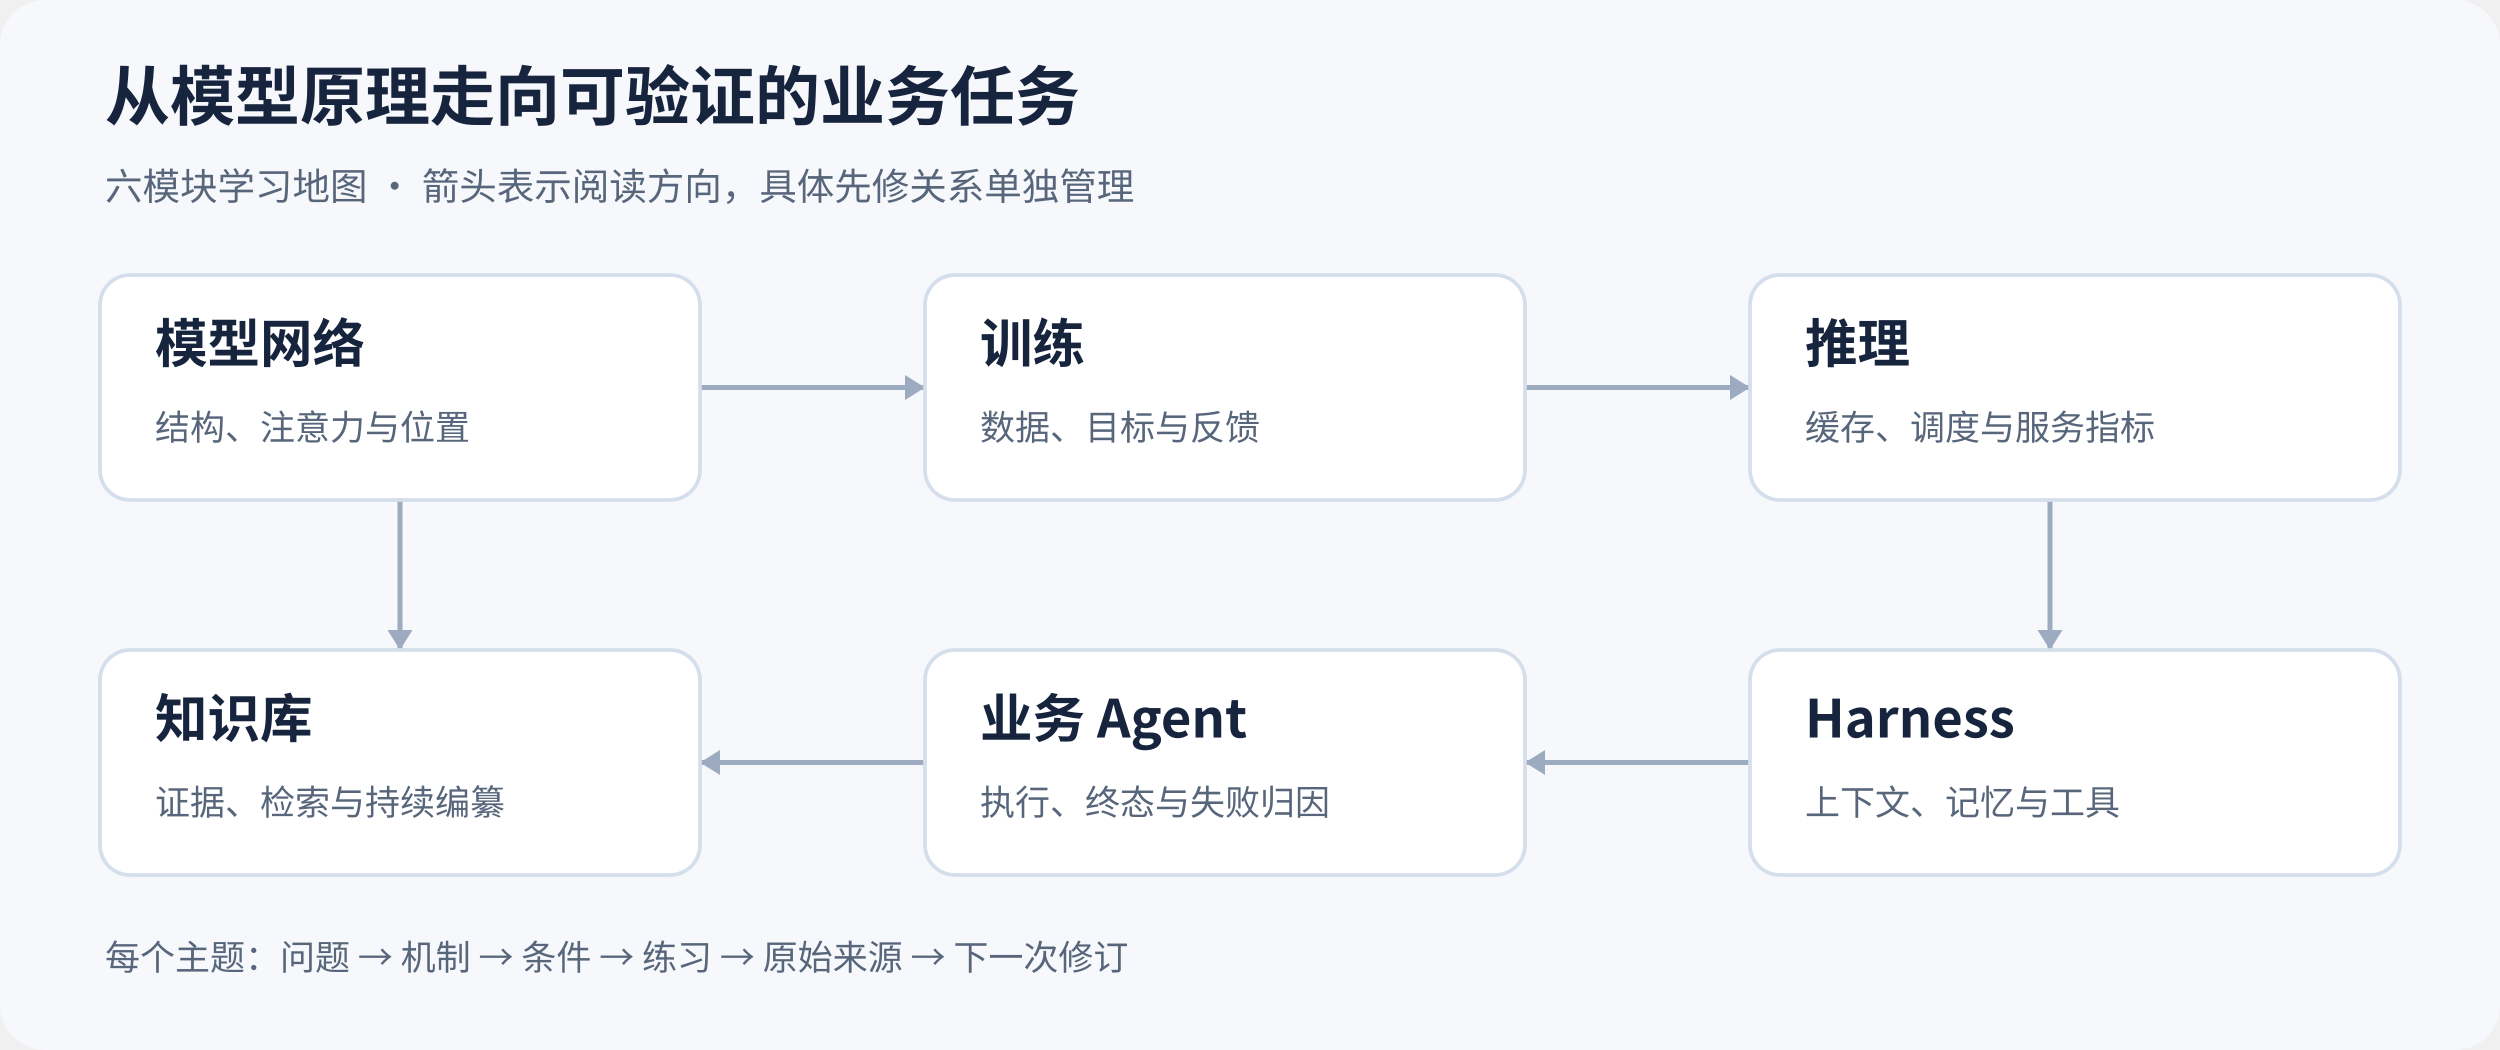
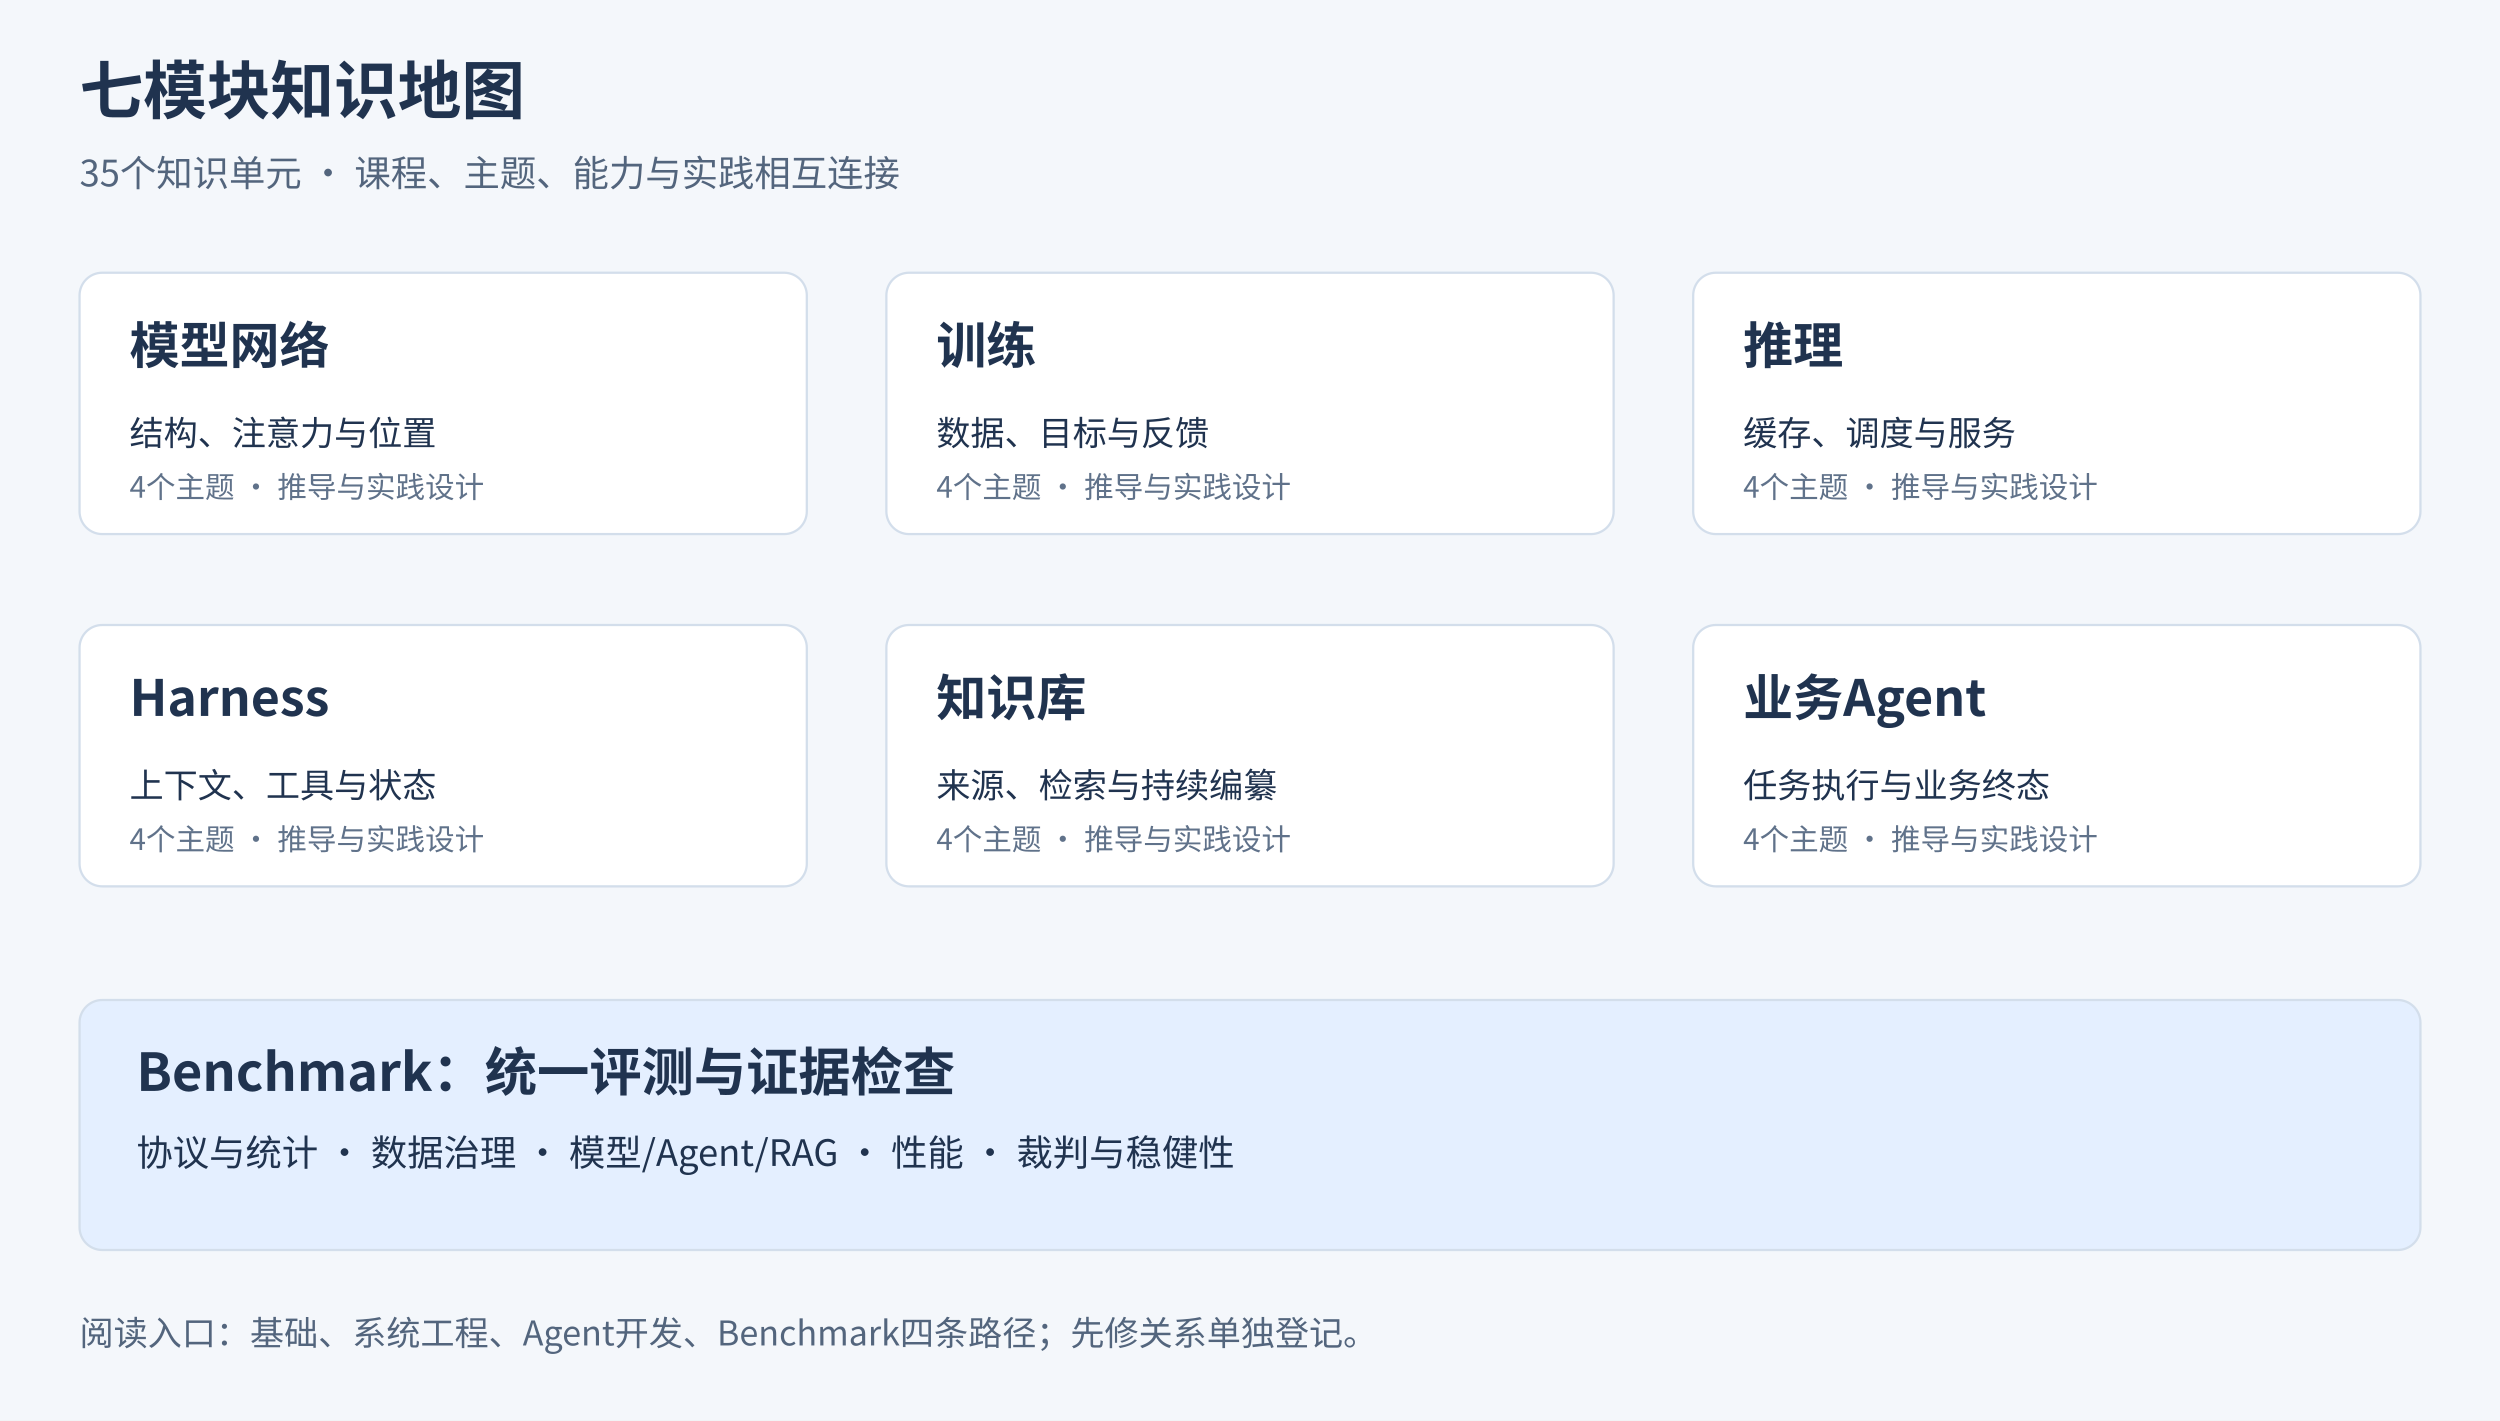
- <svg xmlns="http://www.w3.org/2000/svg" width="1000" height="420" viewBox="0 0 1000 420">
-   <rect width="1000" height="420" rx="18" fill="#f6f8fc" />
-   <g font-family="Noto Sans CJK SC, Microsoft YaHei, sans-serif" fill="#17243d">
-     <text x="42" y="48" font-size="26" font-weight="700">从模型原理走向可验证的业务任务</text>
-     <text x="42" y="80" font-size="15" fill="#58667b">六模块学习地图 · 箭头表示阅读方向，具体先修关系单独管理</text>
-     <g stroke="#9dabc1" stroke-width="2" fill="none">
-       <path d="M280 155 H370 M610 155 H700 M820 200 V260 M700 305 H610 M370 305 H280 M160 200 V260" />
-     </g>
-     <g fill="#9dabc1">
-       <path d="M370 155 l-8 -5 v10z M700 155 l-8 -5 v10z M820 260 l-5 -8 h10z M610 305 l8 -5 v10z M280 305 l8 -5 v10z M160 260 l-5 -8 h10z" />
-     </g>
-     <g fill="#ffffff" stroke="#d5deeb" stroke-width="1.5">
-       <rect x="40" y="110" width="240" height="90" rx="12" />
-       <rect x="370" y="110" width="240" height="90" rx="12" />
-       <rect x="700" y="110" width="260" height="90" rx="12" />
-       <rect x="40" y="260" width="240" height="90" rx="12" />
-       <rect x="370" y="260" width="240" height="90" rx="12" />
-       <rect x="700" y="260" width="260" height="90" rx="12" />
-     </g>
-     <g font-size="21" font-weight="700">
-       <text x="62" y="145">模型网络</text>
-       <text x="392" y="145">训练</text>
-       <text x="722" y="145">推理</text>
-       <text x="62" y="295">知识库</text>
-       <text x="392" y="295">业务 Agent</text>
-       <text x="722" y="295">Harness</text>
-     </g>
-     <g font-size="14" fill="#58667b">
-       <text x="62" y="176">结构、注意力与位置</text>
-       <text x="392" y="176">数据、目标与反馈</text>
-       <text x="722" y="176">缓存、调度与服务指标</text>
-       <text x="62" y="326">证据、检索与持续编纂</text>
-       <text x="392" y="326">执行、终态与失败归因</text>
-       <text x="722" y="326">上下文、记忆与工具</text>
-     </g>
-     <text x="42" y="388" font-size="14" fill="#58667b">每个主题：问题 → 机制 → 条件 → 练习 → 原始来源 → 下一次修订</text>
+ <svg xmlns="http://www.w3.org/2000/svg" width="1100" height="625" viewBox="0 0 1100 625">
+   <rect width="1100" height="625" fill="#f4f7fb" />
+   <g font-family="Noto Sans CJK SC, sans-serif">
+     <text x="35" y="50" font-size="28" fill="#20334f" font-weight="700">七模块知识地图</text>
+     <text x="35" y="82" font-size="16" fill="#53657d" font-weight="400">35个知识单元 · 课程、主题、能力与实践相互连接</text>
+     <rect x="35" y="120" width="320" height="115" rx="10" fill="#fff" stroke="#d3deeb" />
+     <text x="57" y="160" font-size="22" fill="#20334f" font-weight="700">模型网络</text>
+     <text x="57" y="196" font-size="15" fill="#20334f" font-weight="400">结构、注意力与位置</text>
+     <text x="57" y="219" font-size="13" fill="#60728a" font-weight="400">4个主题 · 推导与实践设计</text>
+     <rect x="390" y="120" width="320" height="115" rx="10" fill="#fff" stroke="#d3deeb" />
+     <text x="412" y="160" font-size="22" fill="#20334f" font-weight="700">训练</text>
+     <text x="412" y="196" font-size="15" fill="#20334f" font-weight="400">数据、目标与反馈</text>
+     <text x="412" y="219" font-size="13" fill="#60728a" font-weight="400">4个主题 · 推导与实践设计</text>
+     <rect x="745" y="120" width="320" height="115" rx="10" fill="#fff" stroke="#d3deeb" />
+     <text x="767" y="160" font-size="22" fill="#20334f" font-weight="700">推理</text>
+     <text x="767" y="196" font-size="15" fill="#20334f" font-weight="400">缓存、调度与服务</text>
+     <text x="767" y="219" font-size="13" fill="#60728a" font-weight="400">4个主题 · 推导与实践设计</text>
+     <rect x="35" y="275" width="320" height="115" rx="10" fill="#fff" stroke="#d3deeb" />
+     <text x="57" y="315" font-size="22" fill="#20334f" font-weight="700">Harness</text>
+     <text x="57" y="351" font-size="15" fill="#20334f" font-weight="400">上下文、工具与状态</text>
+     <text x="57" y="374" font-size="13" fill="#60728a" font-weight="400">4个主题 · 推导与实践设计</text>
+     <rect x="390" y="275" width="320" height="115" rx="10" fill="#fff" stroke="#d3deeb" />
+     <text x="412" y="315" font-size="22" fill="#20334f" font-weight="700">知识库</text>
+     <text x="412" y="351" font-size="15" fill="#20334f" font-weight="400">来源、检索与持续编纂</text>
+     <text x="412" y="374" font-size="13" fill="#60728a" font-weight="400">4个主题 · 推导与实践设计</text>
+     <rect x="745" y="275" width="320" height="115" rx="10" fill="#fff" stroke="#d3deeb" />
+     <text x="767" y="315" font-size="22" fill="#20334f" font-weight="700">业务Agent</text>
+     <text x="767" y="351" font-size="15" fill="#20334f" font-weight="400">任务执行与业务终态</text>
+     <text x="767" y="374" font-size="13" fill="#60728a" font-weight="400">4个主题 · 推导与实践设计</text>
+     <rect x="35" y="440" width="1030" height="110" rx="10" fill="#e4efff" stroke="#d3deeb" />
+     <text x="60" y="480" font-size="23" fill="#20334f" font-weight="700">Benchmark：统一评测与证据检查</text>
+     <text x="60" y="513" font-size="16" fill="#20334f" font-weight="400">协议与统计 · 数据治理 · 模型/Agent/RAG · 性能 · 裁判与稳健性</text>
+     <text x="35" y="592" font-size="15" fill="#53657d" font-weight="400">阅读入口：基础、系统工程、Agent开发、Benchmark四条路径；先修关系单独登记。</text>
  </g>
</svg>
